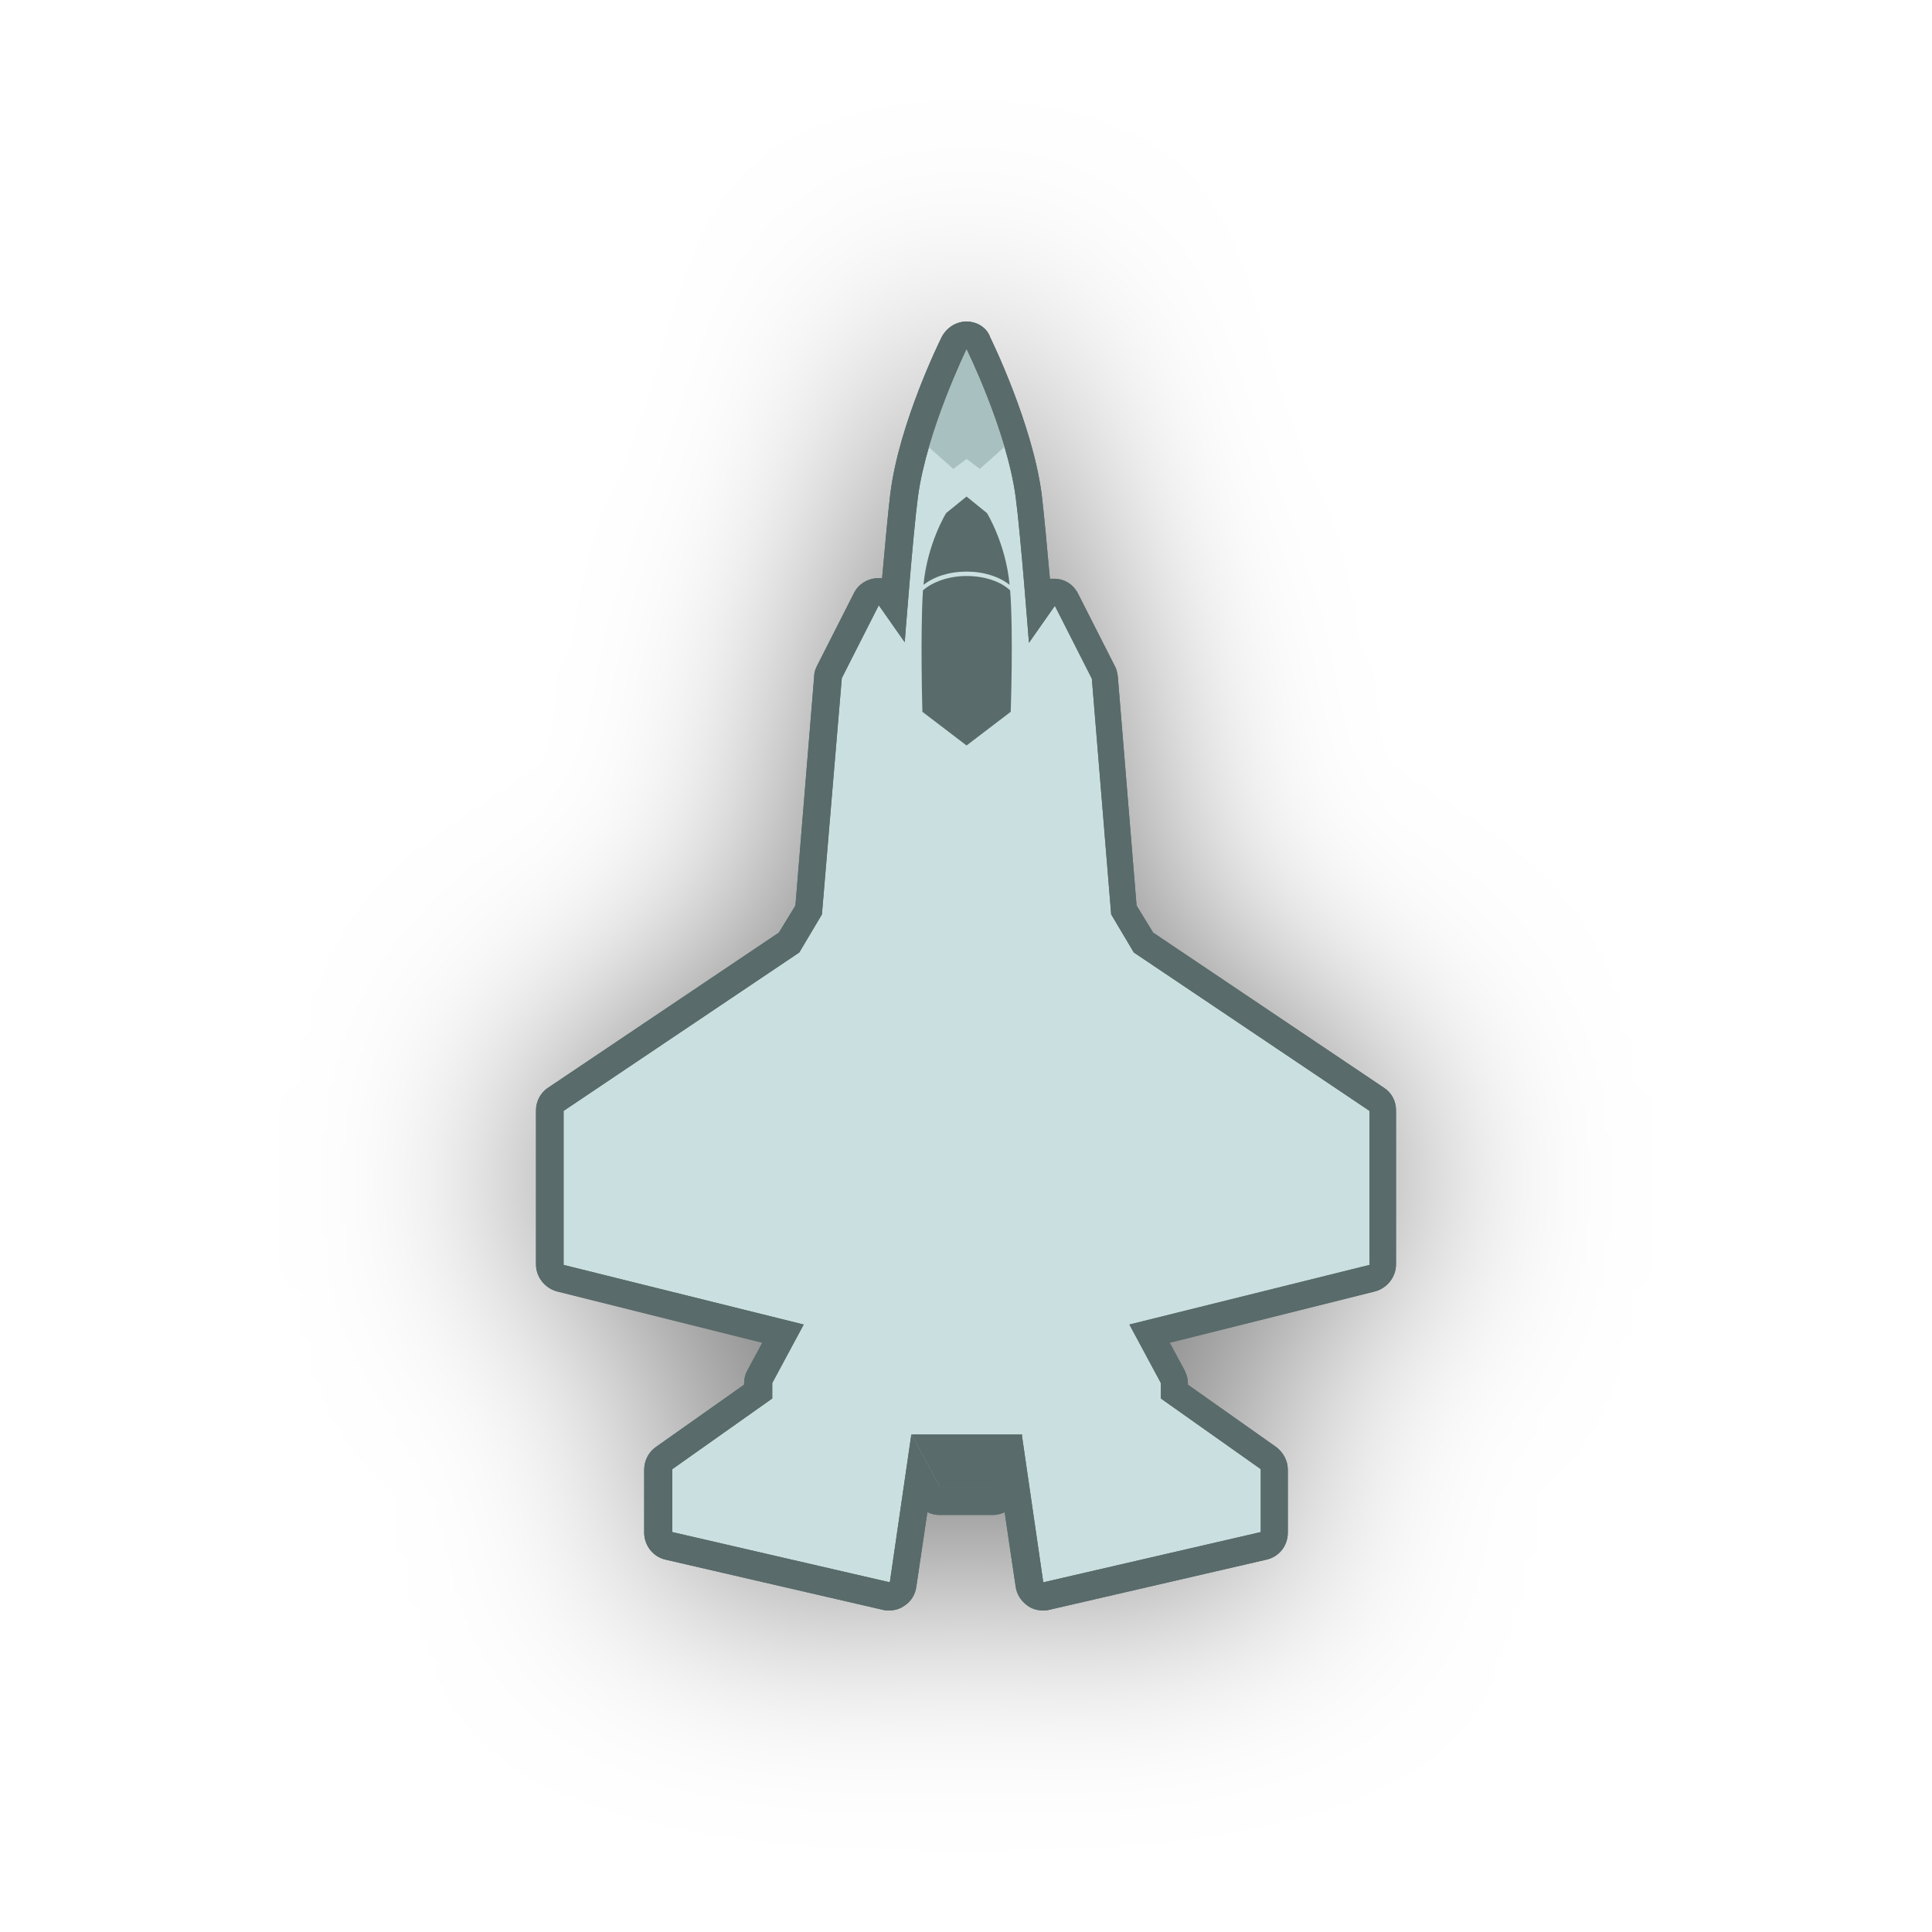
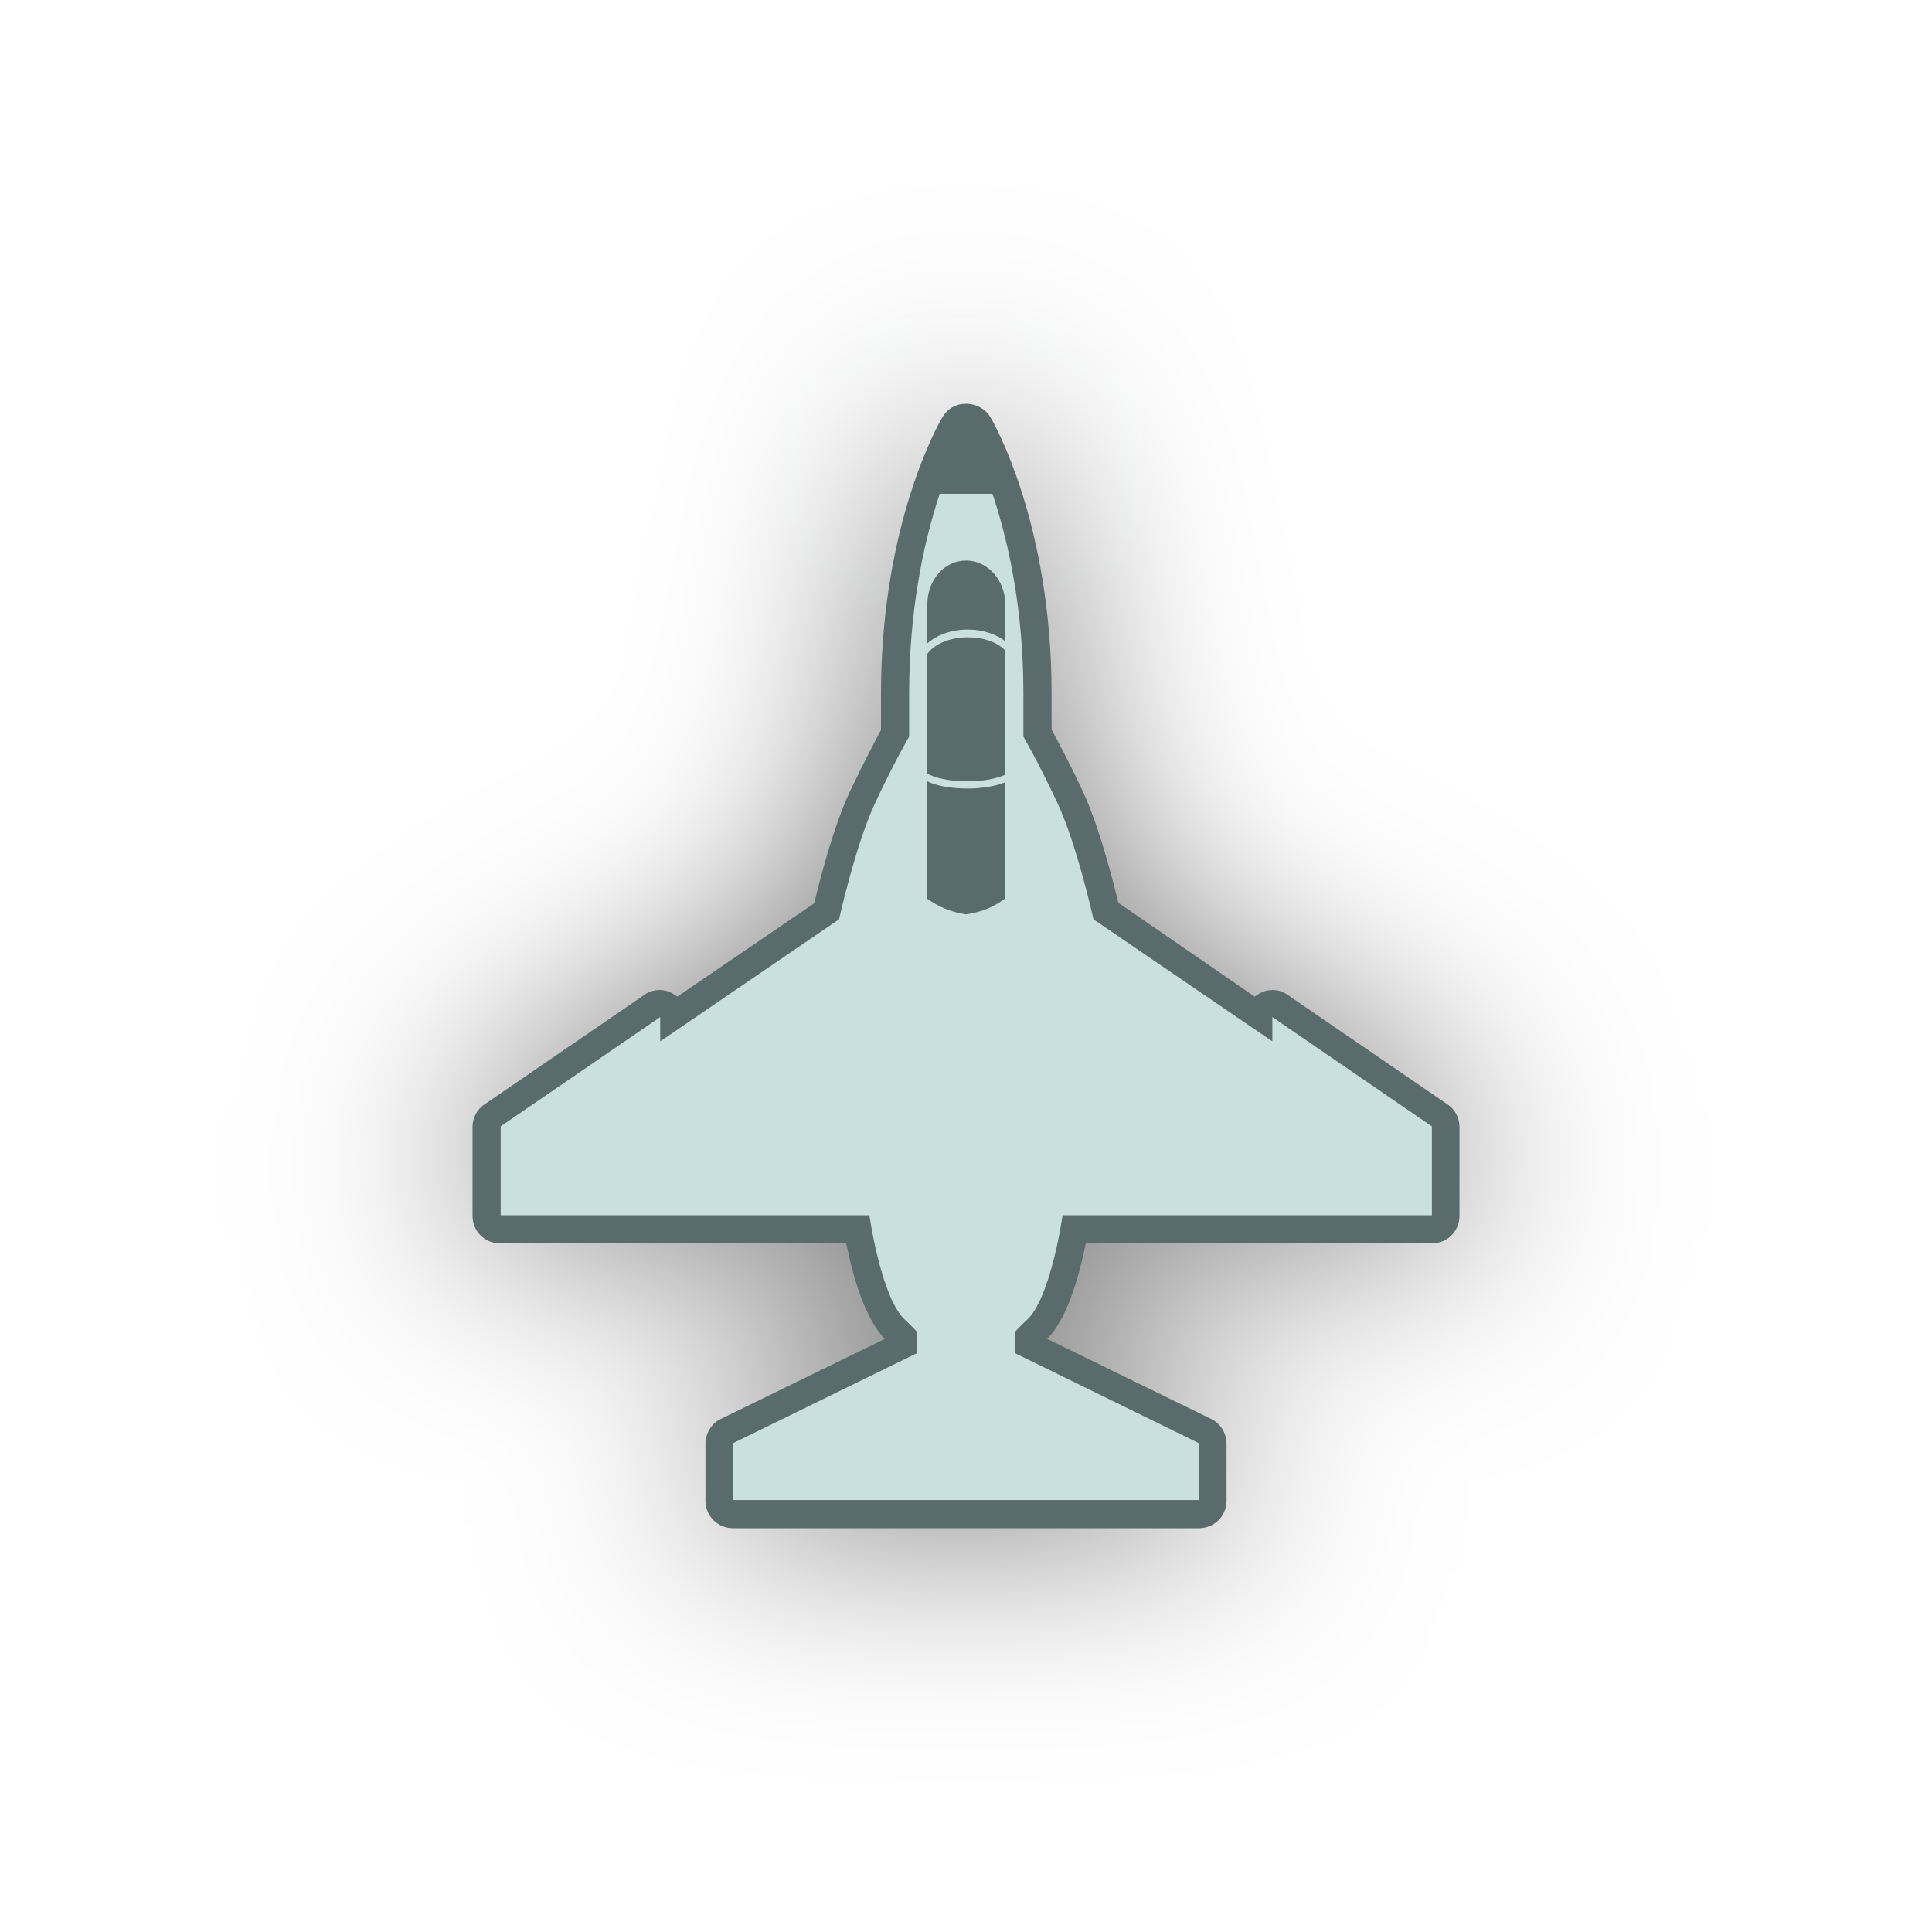
<svg xmlns="http://www.w3.org/2000/svg" version="1.1" id="Layer_1" x="0px" y="0px" viewBox="0 0 350 350" xml:space="preserve" width="350" height="350">
-   <defs id="defs31">
-     <filter style="color-interpolation-filters:sRGB" id="filter4203" x="-0.3" width="1.6" y="-0.2" height="1.4">
-       <feGaussianBlur stdDeviation="19.465" id="feGaussianBlur4205" />
+   <defs id="defs27">
+     <filter style="color-interpolation-filters:sRGB" id="filter4177" x="-0.257" width="1.513" y="-0.225" height="1.451">
+       <feGaussianBlur stdDeviation="19.125" id="feGaussianBlur4179" />
    </filter>
  </defs>
  <style type="text/css" id="style3">
	.st0{fill:#CAE0E0;}
	.st1{fill:#596B6A;}
- 	.st2{fill:#A8C1C0;}
+ 	.st2{fill:#596B6A;stroke:#596B6A;stroke-miterlimit:10;}
</style>
-   <g transform="translate(68.1,28.85)" id="g4161" style="fill:#000000;fill-opacity:1;filter:url(#filter4203);opacity:0.5">
-     <g id="g4163" style="fill:#000000;fill-opacity:1">
-       <path style="fill:#000000;fill-opacity:1" id="path4165" d="m 121,260.3 c -0.5,0 -1,-0.1 -1.4,-0.4 -0.6,-0.4 -1,-1 -1.1,-1.7 l -2.8,-19.3 -1.5,2.8 c -0.4,0.8 -1.3,1.3 -2.2,1.3 l -9.8,0 c -0.9,0 -1.8,-0.5 -2.2,-1.3 l -1.5,-2.8 -2.8,19.3 c -0.1,0.7 -0.5,1.3 -1.1,1.7 -0.4,0.3 -0.9,0.4 -1.4,0.4 -0.2,0 -0.4,0 -0.6,-0.1 l -39.4,-9.1 c -1.1,-0.3 -1.9,-1.3 -1.9,-2.4 l 0,-11.4 c 0,-0.8 0.4,-1.6 1.1,-2 l 17,-12 0,-1.5 c 0,-0.4 0.1,-0.8 0.3,-1.2 l 4.2,-7.8 -40.4,-10 c -1.1,-0.3 -1.9,-1.3 -1.9,-2.4 l 0,-27.9 c 0,-0.8 0.4,-1.6 1.1,-2.1 L 74.9,142 78.4,136.1 81.9,94 c 0,-0.3 0.1,-0.6 0.3,-0.9 l 6.7,-13.2 c 0.4,-0.8 1.2,-1.3 2,-1.4 0.1,0 0.1,0 0.2,0 0.8,0 1.6,0.4 2,1.1 l 0.7,1 c 0.5,-6.4 1.3,-15.4 1.8,-19.6 1.6,-12.3 8.8,-26.9 9.1,-27.5 0.4,-0.9 1.3,-1.4 2.2,-1.4 0.9,0 1.8,0.5 2.2,1.4 0.3,0.6 7.5,15.3 9.1,27.5 0.5,4.2 1.3,13.2 1.8,19.6 l 0.7,-1 c 0.5,-0.7 1.2,-1.1 2,-1.1 0.1,0 0.1,0 0.2,0 0.9,0.1 1.7,0.6 2,1.4 l 6.7,13.2 c 0.1,0.3 0.2,0.6 0.3,0.9 l 3.5,42.1 3.5,5.9 42.2,28.4 c 0.7,0.5 1.1,1.2 1.1,2.1 l 0,27.9 c 0,1.1 -0.8,2.1 -1.9,2.4 l -40.4,10 4.2,7.8 c 0.2,0.4 0.3,0.8 0.3,1.2 l 0,1.5 17,12 c 0.7,0.5 1.1,1.2 1.1,2 l 0,11.4 c 0,1.2 -0.8,2.2 -1.9,2.4 l -39.4,9.1 c 0.2,0 0,0.1 -0.2,0.1 z" class="st0" />
-       <path style="fill:#000000;fill-opacity:1" id="path4167" d="m 107,34.4 c 0,0 7.3,14.8 8.9,26.8 0.9,6.7 2.4,26.4 2.4,26.4 l 4.7,-6.7 6.7,13.2 3.5,42.7 4.1,6.9 42.7,28.7 0,27.9 -43.5,10.8 5.7,10.6 0,2.8 18.1,12.8 0,11.4 -39.4,9.1 -3.9,-26.8 -5.1,9.4 -4.9,0 -4.9,0 -5.1,-9.4 -3.9,26.8 -39.4,-9.1 0,-11.4 18.1,-12.8 0,-2.8 5.7,-10.6 -43.5,-10.8 0,-27.9 42.7,-28.7 4.1,-6.9 3.6,-42.8 6.7,-13.2 4.7,6.7 c 0,0 1.5,-19.7 2.4,-26.4 1.6,-11.9 8.8,-26.7 8.8,-26.7 m 0,-5 c -1.9,0 -3.6,1.1 -4.5,2.8 -0.3,0.6 -7.7,15.6 -9.3,28.3 -0.4,3.3 -1,9.7 -1.5,15.4 -0.2,0 -0.4,0 -0.6,0 -0.1,0 -0.2,0 -0.4,0 C 89,76 87.4,77 86.6,78.6 l -6.7,13.2 c -0.3,0.6 -0.5,1.2 -0.5,1.8 l -3.4,41.6 -3,4.9 -41.8,28.1 c -1.4,0.9 -2.2,2.5 -2.2,4.1 l 0,27.9 c 0,2.3 1.6,4.3 3.8,4.9 l 37.2,9.3 -2.7,5 c -0.4,0.7 -0.6,1.5 -0.6,2.4 l 0,0.2 -16,11.3 c -1.3,0.9 -2.1,2.5 -2.1,4.1 l 0,11.4 c 0,2.3 1.6,4.4 3.9,4.9 l 39.4,9.1 c 0.4,0.1 0.7,0.1 1.1,0.1 1,0 2,-0.3 2.8,-0.9 1.2,-0.8 1.9,-2 2.1,-3.4 l 2,-13.5 c 0.7,0.3 1.4,0.5 2.1,0.5 l 4.9,0 4.9,0 c 0.7,0 1.5,-0.2 2.1,-0.5 l 2,13.5 c 0.2,1.4 1,2.6 2.1,3.4 0.8,0.6 1.8,0.9 2.8,0.9 0.4,0 0.7,0 1.1,-0.1 l 39.4,-9.1 c 2.3,-0.5 3.9,-2.5 3.9,-4.9 l 0,-11.4 c 0,-1.6 -0.8,-3.1 -2.1,-4.1 l -16,-11.3 0,-0.2 c 0,-0.8 -0.2,-1.6 -0.6,-2.4 l -2.7,-5 37.2,-9.3 c 2.2,-0.6 3.8,-2.6 3.8,-4.9 l 0,-27.9 c 0,-1.7 -0.8,-3.2 -2.2,-4.1 l -41.8,-28.1 -3,-4.9 -3.4,-41.5 c -0.1,-0.6 -0.2,-1.3 -0.5,-1.8 l -6.7,-13.2 c -0.8,-1.6 -2.3,-2.6 -4.1,-2.7 -0.1,0 -0.2,0 -0.4,0 -0.2,0 -0.4,0 -0.6,0 -0.5,-5.7 -1.1,-12 -1.5,-15.4 -1.7,-12.7 -9,-27.7 -9.3,-28.3 -0.6,-1.8 -2.4,-2.9 -4.3,-2.9 l 0,0 z" class="st1" />
+   <g transform="translate(51,29.55)" id="g4157" style="fill:#000000;fill-opacity:1;filter:url(#filter4177);opacity:0.5">
+     <g id="g4159" style="fill:#000000;fill-opacity:1">
+       <path style="fill:#000000;fill-opacity:1" id="path4161" d="m 81.8,244.6 c -1.4,0 -2.5,-1.1 -2.5,-2.5 l 0,-10.3 c 0,-1 0.5,-1.8 1.4,-2.2 l 31.9,-15.6 0,-1.3 c -0.4,-0.4 -0.8,-0.9 -1.3,-1.2 -4,-3.6 -6.2,-13.7 -7,-18.3 l -64.6,0 c -1.4,0 -2.5,-1.1 -2.5,-2.5 l 0,-16.1 c 0,-0.8 0.4,-1.6 1.1,-2.1 l 28.9,-19.8 c 0.4,-0.3 0.9,-0.4 1.4,-0.4 0.4,0 0.8,0.1 1.2,0.3 0.7,0.4 1.2,1.1 1.3,1.9 l 27.7,-18.9 c 0.8,-3.3 3.4,-14 6.5,-20.5 2.8,-6 5.1,-10.2 5.9,-11.7 l 0,-7.2 c 0,-30.3 10.3,-48 10.7,-48.8 0.5,-0.8 1.3,-1.2 2.2,-1.2 0.9,0 1.7,0.5 2.2,1.2 0.4,0.7 10.7,18.5 10.7,48.8 l 0,7.2 c 0.8,1.5 3.1,5.6 5.9,11.7 3.1,6.5 5.7,17.2 6.5,20.5 l 27.7,18.9 c 0.1,-0.8 0.6,-1.5 1.3,-1.9 0.4,-0.2 0.8,-0.3 1.2,-0.3 0.5,0 1,0.1 1.4,0.4 l 28.9,19.8 c 0.7,0.5 1.1,1.2 1.1,2.1 l 0,16.1 c 0,1.4 -1.1,2.5 -2.5,2.5 l -64.8,0 c -0.8,4.6 -3,14.7 -7,18.3 -0.4,0.4 -0.9,0.8 -1.3,1.2 l 0,1.3 31.9,15.6 c 0.9,0.4 1.4,1.3 1.4,2.2 l 0,10.3 c 0,1.4 -1.1,2.5 -2.5,2.5 l -84.4,0 z" class="st0" />
+       <g id="g4163" style="fill:#000000;fill-opacity:1">
+         <path style="fill:#000000;fill-opacity:1" id="path4165" d="m 124,48.6 c 0,0 10.4,17.6 10.4,47.5 0,10.3 0,4 0,7.8 0,0 2.7,4.6 6.2,12.1 3.5,7.5 6.5,21 6.5,21 l 32.4,22.1 0,-4.4 28.9,19.8 0,16.1 -66.9,0 c 0,0 -2.1,15 -6.5,19 -1,0.9 -2.1,2.1 -2.1,2.1 l 0,3.9 33.3,16.3 0,10.3 -42.2,0 -42.2,0 0,-10.3 33.3,-16.3 0,-3.9 c 0,0 -1.1,-1.2 -2.1,-2.1 -4.4,-4 -6.5,-19 -6.5,-19 l -66.8,0 0,-16.1 28.9,-19.8 0,4.4 L 101,137 c 0,0 3,-13.5 6.5,-21 3.5,-7.5 6.2,-12.1 6.2,-12.1 0,-3.8 0,2.4 0,-7.8 0,-30 10.3,-47.5 10.3,-47.5 m 0,-5 c -1.8,0 -3.4,0.9 -4.3,2.5 -0.5,0.8 -11.1,19.1 -11.1,50.1 l 0,6.5 c -1,1.9 -3.1,5.8 -5.7,11.3 -2.9,6.2 -5.4,15.9 -6.4,20.1 L 71.7,151 c -0.3,-0.2 -0.6,-0.4 -0.9,-0.6 -0.7,-0.4 -1.5,-0.6 -2.3,-0.6 -1,0 -2,0.3 -2.8,0.9 l -28.9,19.8 c -1.4,0.9 -2.2,2.5 -2.2,4.1 l 0,16.1 c 0,2.8 2.2,5 5,5 l 62.7,0 c 1.1,5.4 3.2,13.4 7,17.3 l -29.7,14.5 c -1.7,0.8 -2.8,2.6 -2.8,4.5 l 0,10.3 c 0,2.8 2.2,5 5,5 l 42.2,0 42.2,0 c 2.8,0 5,-2.2 5,-5 l 0,-10.3 c 0,-1.9 -1.1,-3.7 -2.8,-4.5 L 138.7,213 c 3.8,-3.8 5.9,-11.9 7,-17.3 l 62.7,0 c 2.8,0 5,-2.2 5,-5 l 0,-16.1 c 0,-1.6 -0.8,-3.2 -2.2,-4.1 l -28.9,-19.8 c -0.8,-0.6 -1.8,-0.9 -2.8,-0.9 -0.8,0 -1.6,0.2 -2.3,0.6 -0.3,0.2 -0.6,0.4 -0.9,0.6 l -24.7,-17 c -1,-4.1 -3.5,-13.9 -6.4,-20.1 -2.5,-5.4 -4.7,-9.4 -5.7,-11.3 l 0,-6.5 c 0,-31 -10.6,-49.3 -11.1,-50.1 -0.9,-1.5 -2.6,-2.4 -4.4,-2.4 l 0,0 z" class="st1" />
+       </g>
    </g>
-     <polygon style="fill:#000000;fill-opacity:1" id="polygon4169" points="112,240.4 117.1,231 97,231 102.1,240.4 107,240.4 " class="st1" />
-     <path style="fill:#000000;fill-opacity:1" id="path4171" d="m 107,34.4 c 0,0 -4.1,8.4 -6.9,17.7 l 4.5,4 2.4,-1.8 2.4,1.8 4.5,-4 C 111.2,42.8 107,34.4 107,34.4 Z" class="st2" />
-     <g id="g4173" style="fill:#000000;fill-opacity:1">
-       <path style="fill:#000000;fill-opacity:1" id="path4175" d="m 107,74.7 c 3.1,0 5.9,0.9 7.8,2.4 -0.7,-7.5 -4.1,-13 -4.1,-13 l -3.7,-3 -3.7,3 c 0,0 -3.4,5.5 -4.1,13 1.9,-1.5 4.7,-2.4 7.8,-2.4 z" class="st1" />
-       <path style="fill:#000000;fill-opacity:1" id="path4177" d="m 107,75.5 c -3.3,0 -6.2,1.1 -7.9,2.6 -0.5,7.9 -0.1,22 -0.1,22 l 8,6.1 8,-6.1 c 0,0 0.5,-14.1 -0.1,-22 -1.7,-1.6 -4.6,-2.6 -7.9,-2.6 z" class="st1" />
-     </g>
-     <g id="g4179" style="fill:#000000;fill-opacity:1">
-       <path style="fill:#000000;fill-opacity:1" id="path4181" d="m 107,34.4 c 0,0 7.3,14.8 8.9,26.8 0.9,6.7 2.4,26.4 2.4,26.4 l 4.7,-6.7 6.7,13.2 3.5,42.7 4.1,6.9 42.7,28.7 0,27.9 -43.5,10.8 5.7,10.6 0,2.8 18.1,12.8 0,11.4 -39.4,9.1 -3.9,-26.8 -5.1,9.4 -4.9,0 -4.9,0 -5.1,-9.4 -3.9,26.8 -39.4,-9.1 0,-11.4 18.1,-12.8 0,-2.8 5.7,-10.6 -43.5,-10.8 0,-27.9 42.7,-28.7 4.1,-6.9 3.6,-42.8 6.7,-13.2 4.7,6.7 c 0,0 1.5,-19.7 2.4,-26.4 1.6,-11.9 8.8,-26.7 8.8,-26.7 m 0,-5 c -1.9,0 -3.6,1.1 -4.5,2.8 -0.3,0.6 -7.7,15.6 -9.3,28.3 -0.4,3.3 -1,9.7 -1.5,15.4 -0.2,0 -0.4,0 -0.6,0 -0.1,0 -0.2,0 -0.4,0 C 89,76 87.4,77 86.6,78.6 l -6.7,13.2 c -0.3,0.6 -0.5,1.2 -0.5,1.8 l -3.4,41.6 -3,4.9 -41.8,28.1 c -1.4,0.9 -2.2,2.5 -2.2,4.1 l 0,27.9 c 0,2.3 1.6,4.3 3.8,4.9 l 37.2,9.3 -2.7,5 c -0.4,0.7 -0.6,1.5 -0.6,2.4 l 0,0.2 -16,11.3 c -1.3,0.9 -2.1,2.5 -2.1,4.1 l 0,11.4 c 0,2.3 1.6,4.4 3.9,4.9 l 39.4,9.1 c 0.4,0.1 0.7,0.1 1.1,0.1 1,0 2,-0.3 2.8,-0.9 1.2,-0.8 1.9,-2 2.1,-3.4 l 2,-13.5 c 0.7,0.3 1.4,0.5 2.1,0.5 l 4.9,0 4.9,0 c 0.7,0 1.5,-0.2 2.1,-0.5 l 2,13.5 c 0.2,1.4 1,2.6 2.1,3.4 0.8,0.6 1.8,0.9 2.8,0.9 0.4,0 0.7,0 1.1,-0.1 l 39.4,-9.1 c 2.3,-0.5 3.9,-2.5 3.9,-4.9 l 0,-11.4 c 0,-1.6 -0.8,-3.1 -2.1,-4.1 l -16,-11.3 0,-0.2 c 0,-0.8 -0.2,-1.6 -0.6,-2.4 l -2.7,-5 37.2,-9.3 c 2.2,-0.6 3.8,-2.6 3.8,-4.9 l 0,-27.9 c 0,-1.7 -0.8,-3.2 -2.2,-4.1 l -41.8,-28.1 -3,-4.9 -3.4,-41.5 c -0.1,-0.6 -0.2,-1.3 -0.5,-1.8 l -6.7,-13.2 c -0.8,-1.6 -2.3,-2.6 -4.1,-2.7 -0.1,0 -0.2,0 -0.4,0 -0.2,0 -0.4,0 -0.6,0 -0.5,-5.7 -1.1,-12 -1.5,-15.4 -1.7,-12.7 -9,-27.7 -9.3,-28.3 -0.6,-1.8 -2.4,-2.9 -4.3,-2.9 l 0,0 z" class="st1" />
+     <path style="fill:#000000;stroke:#596b6a;stroke-miterlimit:10;fill-opacity:1" id="path4167" d="m 129,59.4 c -2.5,-7.7 -5,-11.9 -5,-11.9 0,0 -2.5,4.2 -5,11.9 l 10,0 z" class="st2" />
+     <path style="fill:#000000;fill-opacity:1" id="path4169" d="m 124.3,84.5 c 2.7,0 5.1,0.8 6.8,2.1 l 0,-6.7 c 0,-4.3 -3.1,-7.8 -6.9,-7.9 l -0.1,0 -0.1,0 c -3.9,0 -7,3.5 -7,7.9 l 0,7.1 c 1.7,-1.5 4.3,-2.5 7.3,-2.5 z" class="st1" />
+     <g id="g4171" style="fill:#000000;fill-opacity:1">
+       <path style="fill:#000000;fill-opacity:1" id="path4173" d="m 124.3,112 c 3.1,0 5.5,-0.6 6.8,-1.2 l 0,-22.5 c -1.4,-1.5 -3.9,-2.4 -6.8,-2.4 -3.2,0 -6,1.2 -7.3,3 l 0,21.7 c 1.2,0.7 3.8,1.4 7.3,1.4 z" class="st1" />
+       <path style="fill:#000000;fill-opacity:1" id="path4175" d="m 124.3,113.3 c -2.7,0 -5.5,-0.4 -7.3,-1.3 l 0,0.4 0,20.4 0,0.5 c 2.1,1.4 3.9,2.3 7,2.8 3.1,-0.5 4.9,-1.3 7,-2.8 0,-0.2 0,-17.9 0,-21 l 0,-0.1 c -1.7,0.7 -4.2,1.1 -6.7,1.1 z" class="st1" />
    </g>
  </g>
-   <g id="g7" transform="translate(68.1,28.85)">
-     <g id="g9">
-       <path class="st0" d="m 121,260.3 c -0.5,0 -1,-0.1 -1.4,-0.4 -0.6,-0.4 -1,-1 -1.1,-1.7 l -2.8,-19.3 -1.5,2.8 c -0.4,0.8 -1.3,1.3 -2.2,1.3 l -9.8,0 c -0.9,0 -1.8,-0.5 -2.2,-1.3 l -1.5,-2.8 -2.8,19.3 c -0.1,0.7 -0.5,1.3 -1.1,1.7 -0.4,0.3 -0.9,0.4 -1.4,0.4 -0.2,0 -0.4,0 -0.6,-0.1 l -39.4,-9.1 c -1.1,-0.3 -1.9,-1.3 -1.9,-2.4 l 0,-11.4 c 0,-0.8 0.4,-1.6 1.1,-2 l 17,-12 0,-1.5 c 0,-0.4 0.1,-0.8 0.3,-1.2 l 4.2,-7.8 -40.4,-10 c -1.1,-0.3 -1.9,-1.3 -1.9,-2.4 l 0,-27.9 c 0,-0.8 0.4,-1.6 1.1,-2.1 L 74.9,142 78.4,136.1 81.9,94 c 0,-0.3 0.1,-0.6 0.3,-0.9 l 6.7,-13.2 c 0.4,-0.8 1.2,-1.3 2,-1.4 0.1,0 0.1,0 0.2,0 0.8,0 1.6,0.4 2,1.1 l 0.7,1 c 0.5,-6.4 1.3,-15.4 1.8,-19.6 1.6,-12.3 8.8,-26.9 9.1,-27.5 0.4,-0.9 1.3,-1.4 2.2,-1.4 0.9,0 1.8,0.5 2.2,1.4 0.3,0.6 7.5,15.3 9.1,27.5 0.5,4.2 1.3,13.2 1.8,19.6 l 0.7,-1 c 0.5,-0.7 1.2,-1.1 2,-1.1 0.1,0 0.1,0 0.2,0 0.9,0.1 1.7,0.6 2,1.4 l 6.7,13.2 c 0.1,0.3 0.2,0.6 0.3,0.9 l 3.5,42.1 3.5,5.9 42.2,28.4 c 0.7,0.5 1.1,1.2 1.1,2.1 l 0,27.9 c 0,1.1 -0.8,2.1 -1.9,2.4 l -40.4,10 4.2,7.8 c 0.2,0.4 0.3,0.8 0.3,1.2 l 0,1.5 17,12 c 0.7,0.5 1.1,1.2 1.1,2 l 0,11.4 c 0,1.2 -0.8,2.2 -1.9,2.4 l -39.4,9.1 c 0.2,0 0,0.1 -0.2,0.1 z" id="path11" style="fill:#cae0e0" />
-       <path class="st1" d="m 107,34.4 c 0,0 7.3,14.8 8.9,26.8 0.9,6.7 2.4,26.4 2.4,26.4 l 4.7,-6.7 6.7,13.2 3.5,42.7 4.1,6.9 42.7,28.7 0,27.9 -43.5,10.8 5.7,10.6 0,2.8 18.1,12.8 0,11.4 -39.4,9.1 -3.9,-26.8 -5.1,9.4 -4.9,0 -4.9,0 -5.1,-9.4 -3.9,26.8 -39.4,-9.1 0,-11.4 18.1,-12.8 0,-2.8 5.7,-10.6 -43.5,-10.8 0,-27.9 42.7,-28.7 4.1,-6.9 3.6,-42.8 6.7,-13.2 4.7,6.7 c 0,0 1.5,-19.7 2.4,-26.4 1.6,-11.9 8.8,-26.7 8.8,-26.7 m 0,-5 c -1.9,0 -3.6,1.1 -4.5,2.8 -0.3,0.6 -7.7,15.6 -9.3,28.3 -0.4,3.3 -1,9.7 -1.5,15.4 -0.2,0 -0.4,0 -0.6,0 -0.1,0 -0.2,0 -0.4,0 C 89,76 87.4,77 86.6,78.6 l -6.7,13.2 c -0.3,0.6 -0.5,1.2 -0.5,1.8 l -3.4,41.6 -3,4.9 -41.8,28.1 c -1.4,0.9 -2.2,2.5 -2.2,4.1 l 0,27.9 c 0,2.3 1.6,4.3 3.8,4.9 l 37.2,9.3 -2.7,5 c -0.4,0.7 -0.6,1.5 -0.6,2.4 l 0,0.2 -16,11.3 c -1.3,0.9 -2.1,2.5 -2.1,4.1 l 0,11.4 c 0,2.3 1.6,4.4 3.9,4.9 l 39.4,9.1 c 0.4,0.1 0.7,0.1 1.1,0.1 1,0 2,-0.3 2.8,-0.9 1.2,-0.8 1.9,-2 2.1,-3.4 l 2,-13.5 c 0.7,0.3 1.4,0.5 2.1,0.5 l 4.9,0 4.9,0 c 0.7,0 1.5,-0.2 2.1,-0.5 l 2,13.5 c 0.2,1.4 1,2.6 2.1,3.4 0.8,0.6 1.8,0.9 2.8,0.9 0.4,0 0.7,0 1.1,-0.1 l 39.4,-9.1 c 2.3,-0.5 3.9,-2.5 3.9,-4.9 l 0,-11.4 c 0,-1.6 -0.8,-3.1 -2.1,-4.1 l -16,-11.3 0,-0.2 c 0,-0.8 -0.2,-1.6 -0.6,-2.4 l -2.7,-5 37.2,-9.3 c 2.2,-0.6 3.8,-2.6 3.8,-4.9 l 0,-27.9 c 0,-1.7 -0.8,-3.2 -2.2,-4.1 l -41.8,-28.1 -3,-4.9 -3.4,-41.5 c -0.1,-0.6 -0.2,-1.3 -0.5,-1.8 l -6.7,-13.2 c -0.8,-1.6 -2.3,-2.6 -4.1,-2.7 -0.1,0 -0.2,0 -0.4,0 -0.2,0 -0.4,0 -0.6,0 -0.5,-5.7 -1.1,-12 -1.5,-15.4 -1.7,-12.7 -9,-27.7 -9.3,-28.3 -0.6,-1.8 -2.4,-2.9 -4.3,-2.9 l 0,0 z" id="path13" style="fill:#596b6a" />
+   <g id="g5" transform="translate(51,29.55)">
+     <g id="g7">
+       <path class="st0" d="m 81.8,244.6 c -1.4,0 -2.5,-1.1 -2.5,-2.5 l 0,-10.3 c 0,-1 0.5,-1.8 1.4,-2.2 l 31.9,-15.6 0,-1.3 c -0.4,-0.4 -0.8,-0.9 -1.3,-1.2 -4,-3.6 -6.2,-13.7 -7,-18.3 l -64.6,0 c -1.4,0 -2.5,-1.1 -2.5,-2.5 l 0,-16.1 c 0,-0.8 0.4,-1.6 1.1,-2.1 l 28.9,-19.8 c 0.4,-0.3 0.9,-0.4 1.4,-0.4 0.4,0 0.8,0.1 1.2,0.3 0.7,0.4 1.2,1.1 1.3,1.9 l 27.7,-18.9 c 0.8,-3.3 3.4,-14 6.5,-20.5 2.8,-6 5.1,-10.2 5.9,-11.7 l 0,-7.2 c 0,-30.3 10.3,-48 10.7,-48.8 0.5,-0.8 1.3,-1.2 2.2,-1.2 0.9,0 1.7,0.5 2.2,1.2 0.4,0.7 10.7,18.5 10.7,48.8 l 0,7.2 c 0.8,1.5 3.1,5.6 5.9,11.7 3.1,6.5 5.7,17.2 6.5,20.5 l 27.7,18.9 c 0.1,-0.8 0.6,-1.5 1.3,-1.9 0.4,-0.2 0.8,-0.3 1.2,-0.3 0.5,0 1,0.1 1.4,0.4 l 28.9,19.8 c 0.7,0.5 1.1,1.2 1.1,2.1 l 0,16.1 c 0,1.4 -1.1,2.5 -2.5,2.5 l -64.8,0 c -0.8,4.6 -3,14.7 -7,18.3 -0.4,0.4 -0.9,0.8 -1.3,1.2 l 0,1.3 31.9,15.6 c 0.9,0.4 1.4,1.3 1.4,2.2 l 0,10.3 c 0,1.4 -1.1,2.5 -2.5,2.5 l -84.4,0 z" id="path9" style="fill:#cae0e0" />
+       <g id="g11">
+         <path class="st1" d="m 124,48.6 c 0,0 10.4,17.6 10.4,47.5 0,10.3 0,4 0,7.8 0,0 2.7,4.6 6.2,12.1 3.5,7.5 6.5,21 6.5,21 l 32.4,22.1 0,-4.4 28.9,19.8 0,16.1 -66.9,0 c 0,0 -2.1,15 -6.5,19 -1,0.9 -2.1,2.1 -2.1,2.1 l 0,3.9 33.3,16.3 0,10.3 -42.2,0 -42.2,0 0,-10.3 33.3,-16.3 0,-3.9 c 0,0 -1.1,-1.2 -2.1,-2.1 -4.4,-4 -6.5,-19 -6.5,-19 l -66.8,0 0,-16.1 28.9,-19.8 0,4.4 L 101,137 c 0,0 3,-13.5 6.5,-21 3.5,-7.5 6.2,-12.1 6.2,-12.1 0,-3.8 0,2.4 0,-7.8 0,-30 10.3,-47.5 10.3,-47.5 m 0,-5 c -1.8,0 -3.4,0.9 -4.3,2.5 -0.5,0.8 -11.1,19.1 -11.1,50.1 l 0,6.5 c -1,1.9 -3.1,5.8 -5.7,11.3 -2.9,6.2 -5.4,15.9 -6.4,20.1 L 71.7,151 c -0.3,-0.2 -0.6,-0.4 -0.9,-0.6 -0.7,-0.4 -1.5,-0.6 -2.3,-0.6 -1,0 -2,0.3 -2.8,0.9 l -28.9,19.8 c -1.4,0.9 -2.2,2.5 -2.2,4.1 l 0,16.1 c 0,2.8 2.2,5 5,5 l 62.7,0 c 1.1,5.4 3.2,13.4 7,17.3 l -29.7,14.5 c -1.7,0.8 -2.8,2.6 -2.8,4.5 l 0,10.3 c 0,2.8 2.2,5 5,5 l 42.2,0 42.2,0 c 2.8,0 5,-2.2 5,-5 l 0,-10.3 c 0,-1.9 -1.1,-3.7 -2.8,-4.5 L 138.7,213 c 3.8,-3.8 5.9,-11.9 7,-17.3 l 62.7,0 c 2.8,0 5,-2.2 5,-5 l 0,-16.1 c 0,-1.6 -0.8,-3.2 -2.2,-4.1 l -28.9,-19.8 c -0.8,-0.6 -1.8,-0.9 -2.8,-0.9 -0.8,0 -1.6,0.2 -2.3,0.6 -0.3,0.2 -0.6,0.4 -0.9,0.6 l -24.7,-17 c -1,-4.1 -3.5,-13.9 -6.4,-20.1 -2.5,-5.4 -4.7,-9.4 -5.7,-11.3 l 0,-6.5 c 0,-31 -10.6,-49.3 -11.1,-50.1 -0.9,-1.5 -2.6,-2.4 -4.4,-2.4 l 0,0 z" id="path13" style="fill:#596b6a" />
+       </g>
    </g>
-     <polygon class="st1" points="112,240.4 117.1,231 97,231 102.1,240.4 107,240.4 " id="polygon15" style="fill:#596b6a" />
-     <path class="st2" d="m 107,34.4 c 0,0 -4.1,8.4 -6.9,17.7 l 4.5,4 2.4,-1.8 2.4,1.8 4.5,-4 C 111.2,42.8 107,34.4 107,34.4 Z" id="path17" style="fill:#a8c1c0" />
+     <path class="st2" d="m 129,59.4 c -2.5,-7.7 -5,-11.9 -5,-11.9 0,0 -2.5,4.2 -5,11.9 l 10,0 z" id="path15" style="fill:#596b6a;stroke:#596b6a;stroke-miterlimit:10" />
+     <path class="st1" d="m 124.3,84.5 c 2.7,0 5.1,0.8 6.8,2.1 l 0,-6.7 c 0,-4.3 -3.1,-7.8 -6.9,-7.9 l -0.1,0 -0.1,0 c -3.9,0 -7,3.5 -7,7.9 l 0,7.1 c 1.7,-1.5 4.3,-2.5 7.3,-2.5 z" id="path17" style="fill:#596b6a" />
    <g id="g19">
-       <path class="st1" d="m 107,74.7 c 3.1,0 5.9,0.9 7.8,2.4 -0.7,-7.5 -4.1,-13 -4.1,-13 l -3.7,-3 -3.7,3 c 0,0 -3.4,5.5 -4.1,13 1.9,-1.5 4.7,-2.4 7.8,-2.4 z" id="path21" style="fill:#596b6a" />
-       <path class="st1" d="m 107,75.5 c -3.3,0 -6.2,1.1 -7.9,2.6 -0.5,7.9 -0.1,22 -0.1,22 l 8,6.1 8,-6.1 c 0,0 0.5,-14.1 -0.1,-22 -1.7,-1.6 -4.6,-2.6 -7.9,-2.6 z" id="path23" style="fill:#596b6a" />
-     </g>
-     <g id="g25">
-       <path class="st1" d="m 107,34.4 c 0,0 7.3,14.8 8.9,26.8 0.9,6.7 2.4,26.4 2.4,26.4 l 4.7,-6.7 6.7,13.2 3.5,42.7 4.1,6.9 42.7,28.7 0,27.9 -43.5,10.8 5.7,10.6 0,2.8 18.1,12.8 0,11.4 -39.4,9.1 -3.9,-26.8 -5.1,9.4 -4.9,0 -4.9,0 -5.1,-9.4 -3.9,26.8 -39.4,-9.1 0,-11.4 18.1,-12.8 0,-2.8 5.7,-10.6 -43.5,-10.8 0,-27.9 42.7,-28.7 4.1,-6.9 3.6,-42.8 6.7,-13.2 4.7,6.7 c 0,0 1.5,-19.7 2.4,-26.4 1.6,-11.9 8.8,-26.7 8.8,-26.7 m 0,-5 c -1.9,0 -3.6,1.1 -4.5,2.8 -0.3,0.6 -7.7,15.6 -9.3,28.3 -0.4,3.3 -1,9.7 -1.5,15.4 -0.2,0 -0.4,0 -0.6,0 -0.1,0 -0.2,0 -0.4,0 C 89,76 87.4,77 86.6,78.6 l -6.7,13.2 c -0.3,0.6 -0.5,1.2 -0.5,1.8 l -3.4,41.6 -3,4.9 -41.8,28.1 c -1.4,0.9 -2.2,2.5 -2.2,4.1 l 0,27.9 c 0,2.3 1.6,4.3 3.8,4.9 l 37.2,9.3 -2.7,5 c -0.4,0.7 -0.6,1.5 -0.6,2.4 l 0,0.2 -16,11.3 c -1.3,0.9 -2.1,2.5 -2.1,4.1 l 0,11.4 c 0,2.3 1.6,4.4 3.9,4.9 l 39.4,9.1 c 0.4,0.1 0.7,0.1 1.1,0.1 1,0 2,-0.3 2.8,-0.9 1.2,-0.8 1.9,-2 2.1,-3.4 l 2,-13.5 c 0.7,0.3 1.4,0.5 2.1,0.5 l 4.9,0 4.9,0 c 0.7,0 1.5,-0.2 2.1,-0.5 l 2,13.5 c 0.2,1.4 1,2.6 2.1,3.4 0.8,0.6 1.8,0.9 2.8,0.9 0.4,0 0.7,0 1.1,-0.1 l 39.4,-9.1 c 2.3,-0.5 3.9,-2.5 3.9,-4.9 l 0,-11.4 c 0,-1.6 -0.8,-3.1 -2.1,-4.1 l -16,-11.3 0,-0.2 c 0,-0.8 -0.2,-1.6 -0.6,-2.4 l -2.7,-5 37.2,-9.3 c 2.2,-0.6 3.8,-2.6 3.8,-4.9 l 0,-27.9 c 0,-1.7 -0.8,-3.2 -2.2,-4.1 l -41.8,-28.1 -3,-4.9 -3.4,-41.5 c -0.1,-0.6 -0.2,-1.3 -0.5,-1.8 l -6.7,-13.2 c -0.8,-1.6 -2.3,-2.6 -4.1,-2.7 -0.1,0 -0.2,0 -0.4,0 -0.2,0 -0.4,0 -0.6,0 -0.5,-5.7 -1.1,-12 -1.5,-15.4 -1.7,-12.7 -9,-27.7 -9.3,-28.3 -0.6,-1.8 -2.4,-2.9 -4.3,-2.9 l 0,0 z" id="path27" style="fill:#596b6a" />
+       <path class="st1" d="m 124.3,112 c 3.1,0 5.5,-0.6 6.8,-1.2 l 0,-22.5 c -1.4,-1.5 -3.9,-2.4 -6.8,-2.4 -3.2,0 -6,1.2 -7.3,3 l 0,21.7 c 1.2,0.7 3.8,1.4 7.3,1.4 z" id="path21" style="fill:#596b6a" />
+       <path class="st1" d="m 124.3,113.3 c -2.7,0 -5.5,-0.4 -7.3,-1.3 l 0,0.4 0,20.4 0,0.5 c 2.1,1.4 3.9,2.3 7,2.8 3.1,-0.5 4.9,-1.3 7,-2.8 0,-0.2 0,-17.9 0,-21 l 0,-0.1 c -1.7,0.7 -4.2,1.1 -6.7,1.1 z" id="path23" style="fill:#596b6a" />
    </g>
  </g>
</svg>
